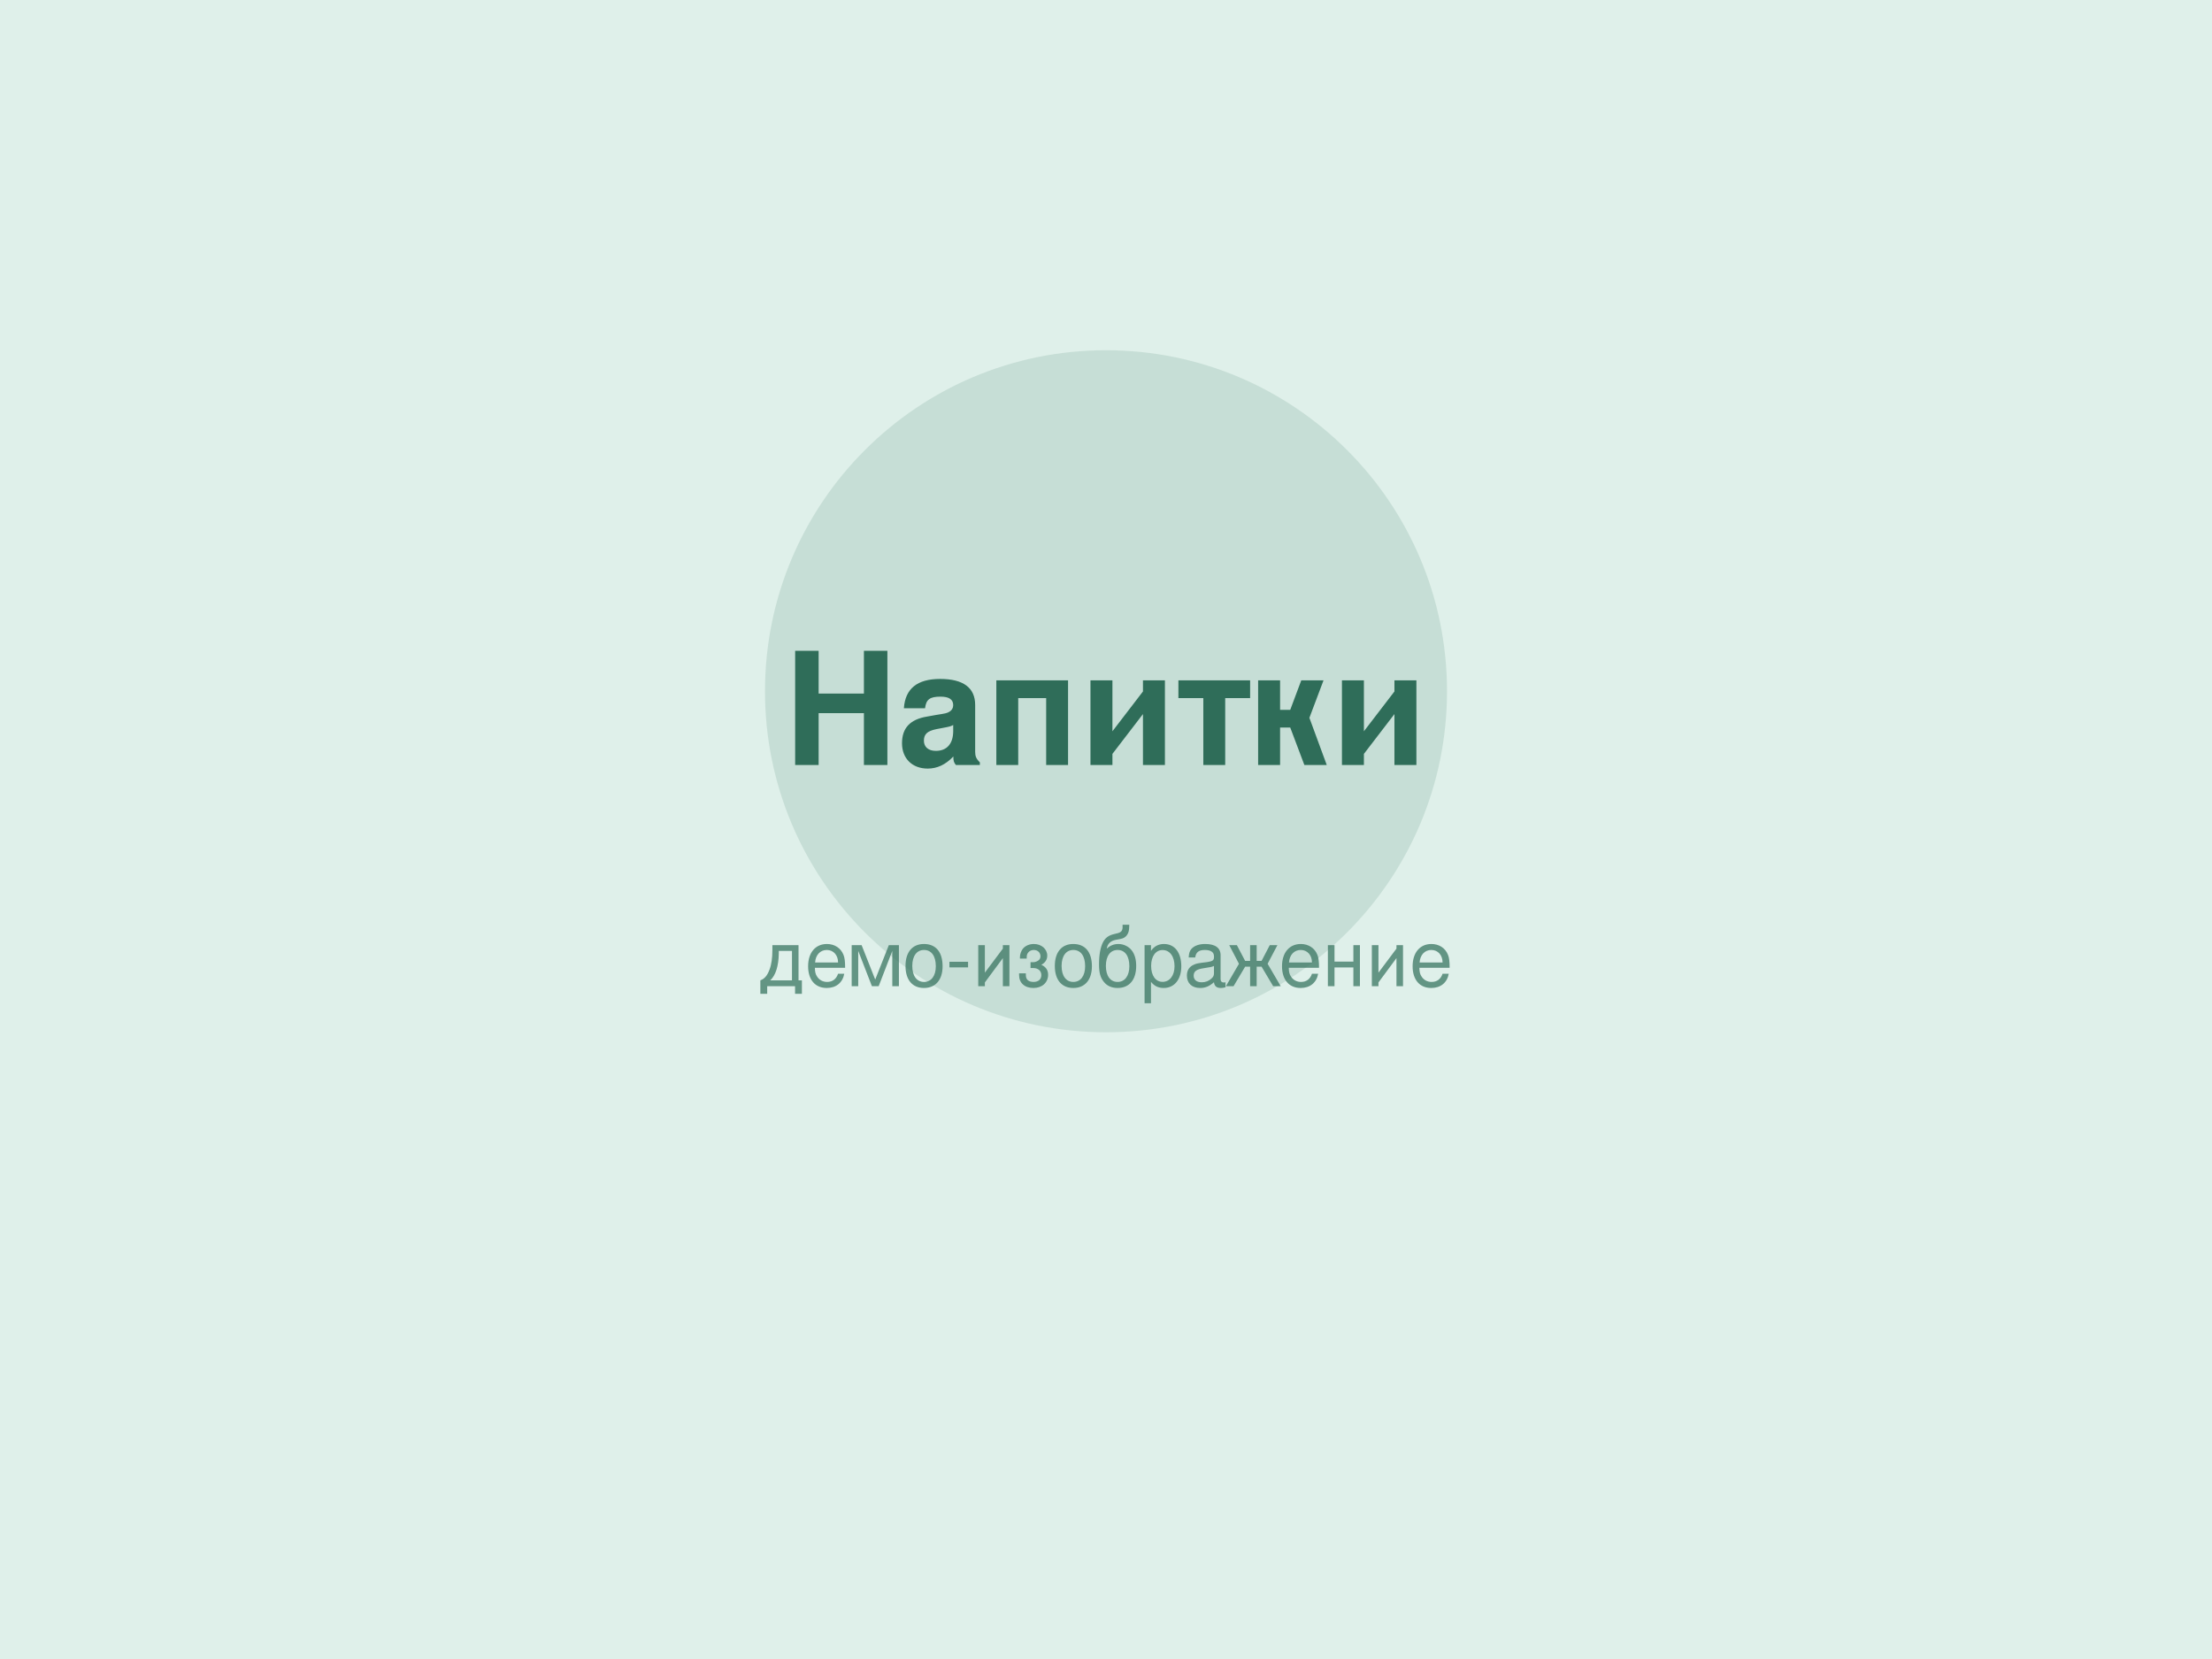
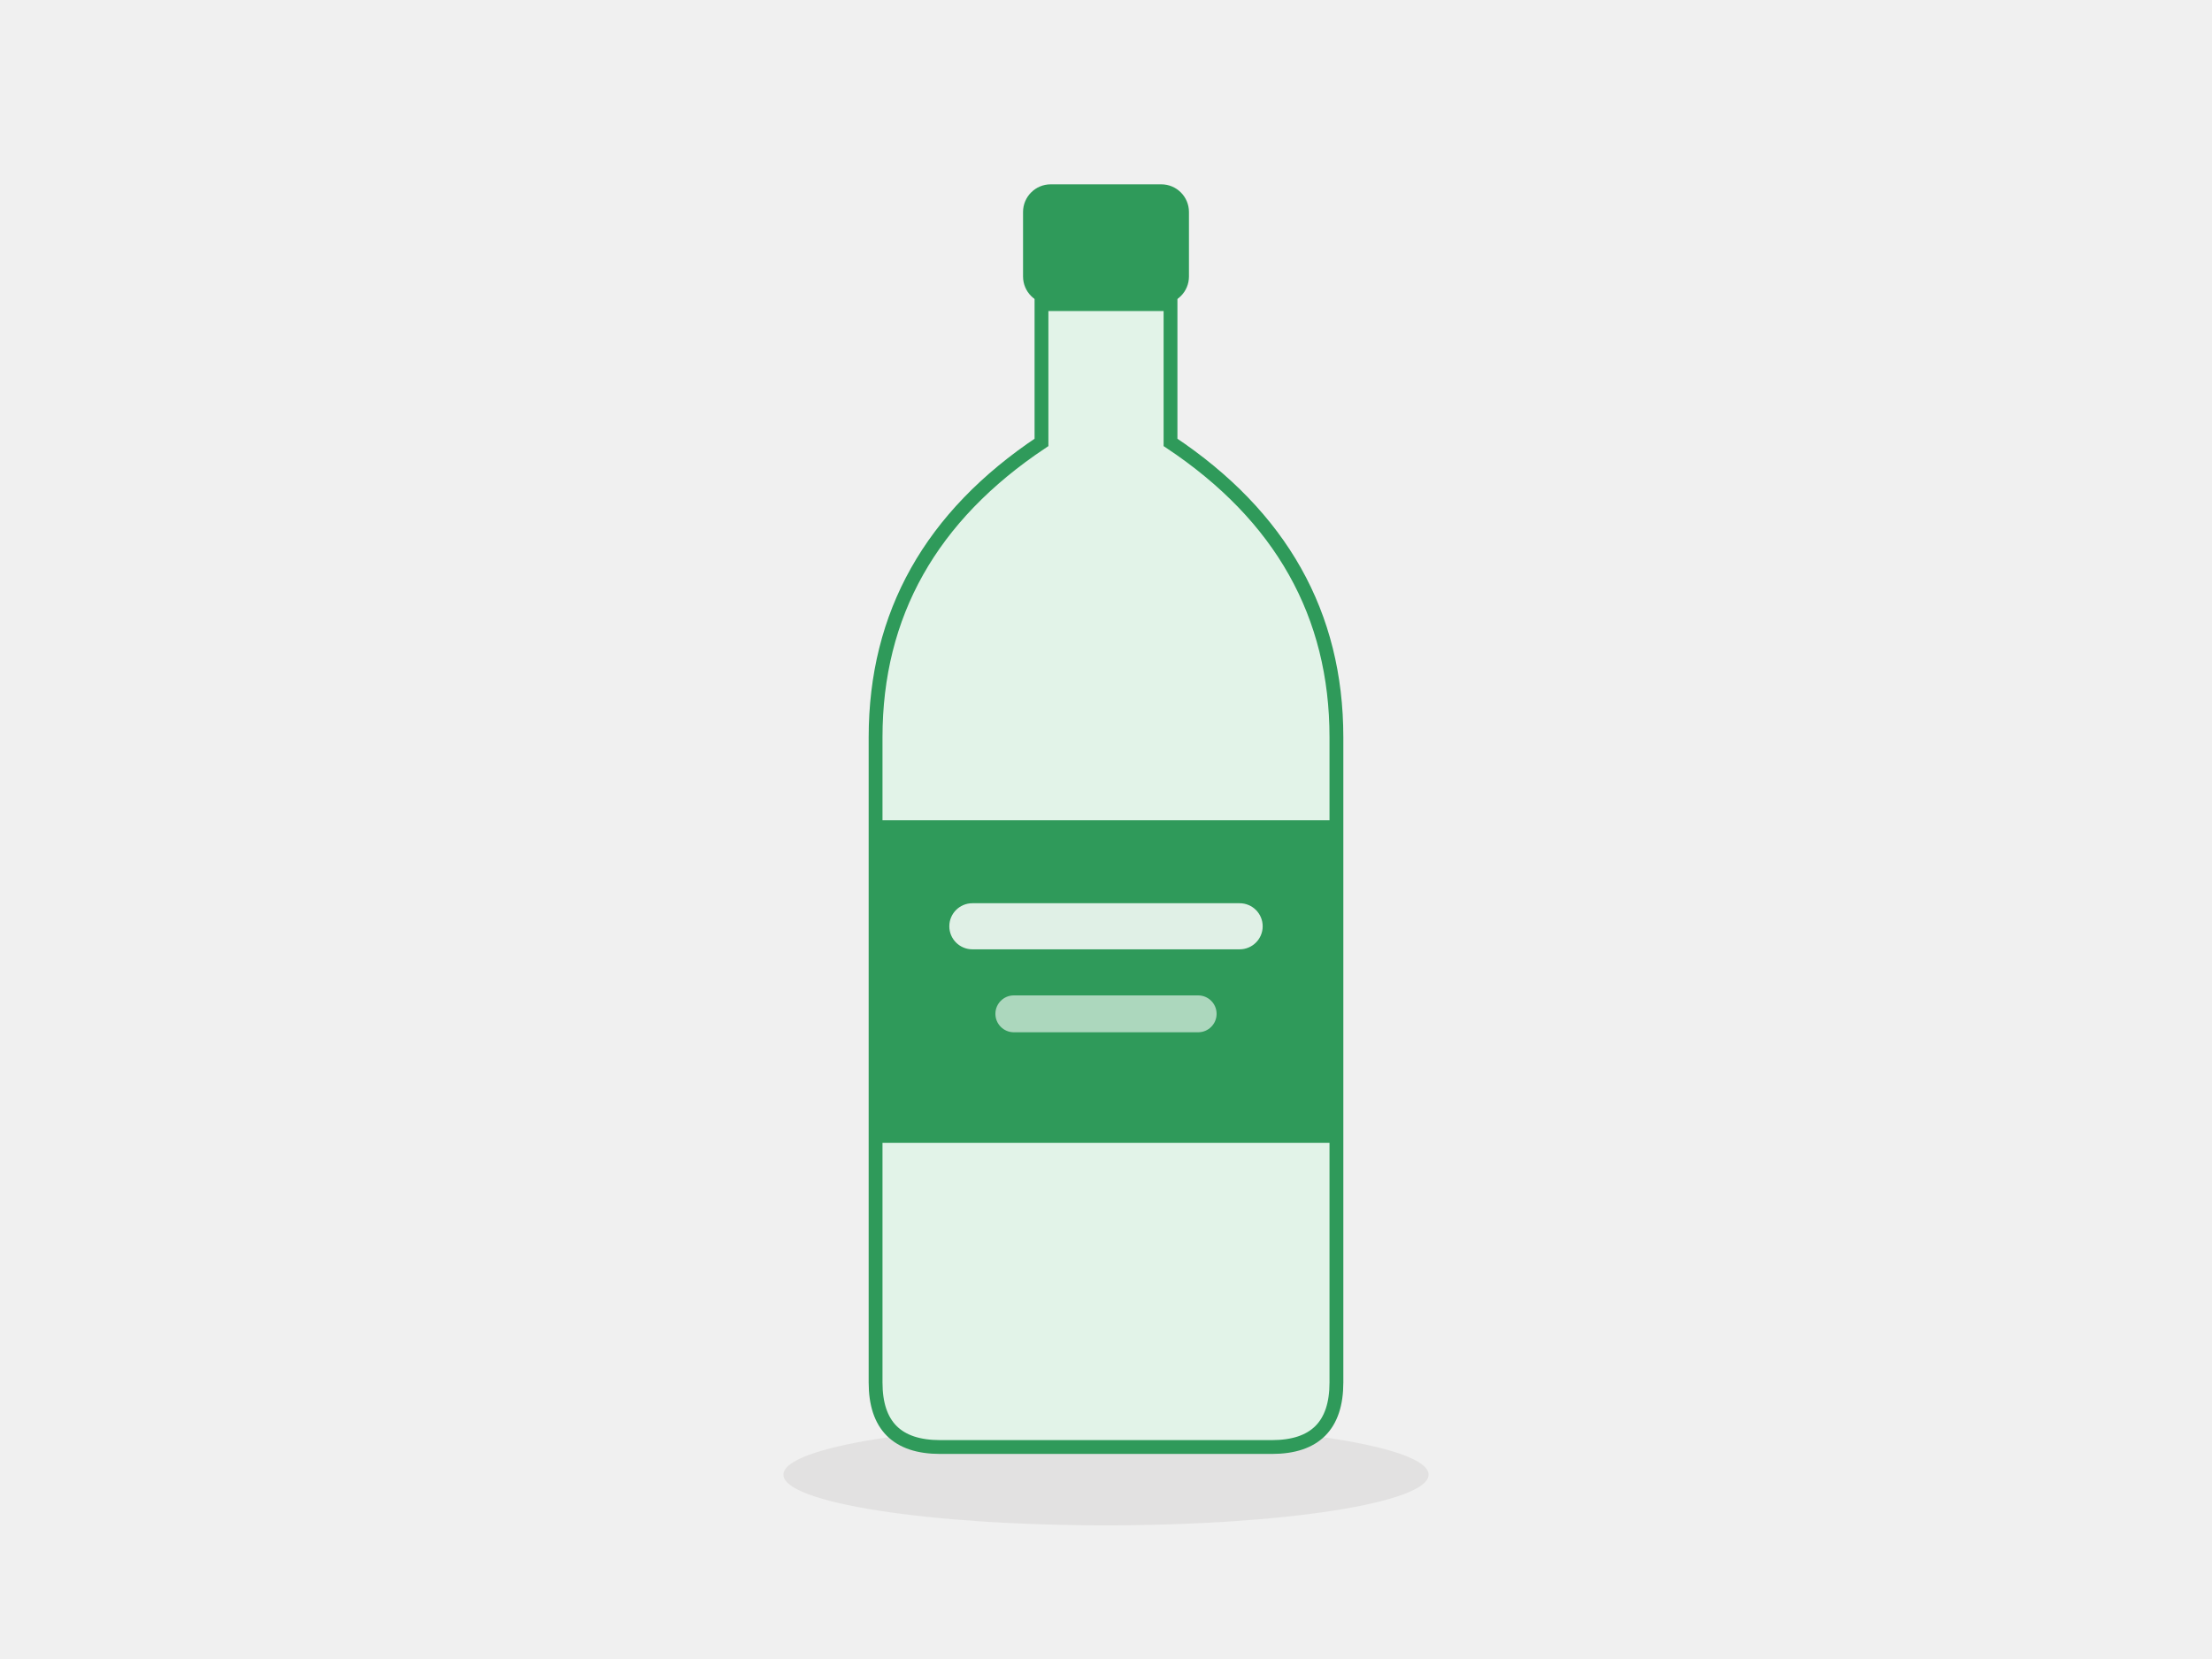
<svg xmlns="http://www.w3.org/2000/svg" viewBox="0 0 480 360" width="480" height="360">
-   <rect width="480" height="360" fill="#dff0ea" />
-   <circle cx="240" cy="150" r="74" fill="#2f6d59" opacity="0.14" />
-   <text x="240" y="166" text-anchor="middle" font-family="Helvetica, Arial, sans-serif" font-size="34" font-weight="600" fill="#2f6d59">Напитки</text>
-   <text x="240" y="214" text-anchor="middle" font-family="Helvetica, Arial, sans-serif" font-size="17" fill="#2f6d59" opacity="0.7">демо-изображение</text>
+   <ellipse cx="240" cy="320" rx="70" ry="11" fill="#3e342e" opacity="0.08" />
+   <rect x="222" y="40" width="36" height="26" rx="6" fill="#2f9a5a" />
+   <path d="M226 66 H254 V96 Q 290 120 290 160 V300 Q 290 314 276 314 H204 Q 190 314 190 300 V160 Q 190 120 226 96 Z" fill="#e2f3e8" stroke="#2f9a5a" stroke-width="3" />
+   <rect x="190" y="178" width="100" height="70" fill="#2f9a5a" />
+   <rect x="206" y="196" width="68" height="10" rx="5" fill="#ffffff" opacity="0.85" />
+   <rect x="216" y="216" width="48" height="8" rx="4" fill="#ffffff" opacity="0.6" />
</svg>
